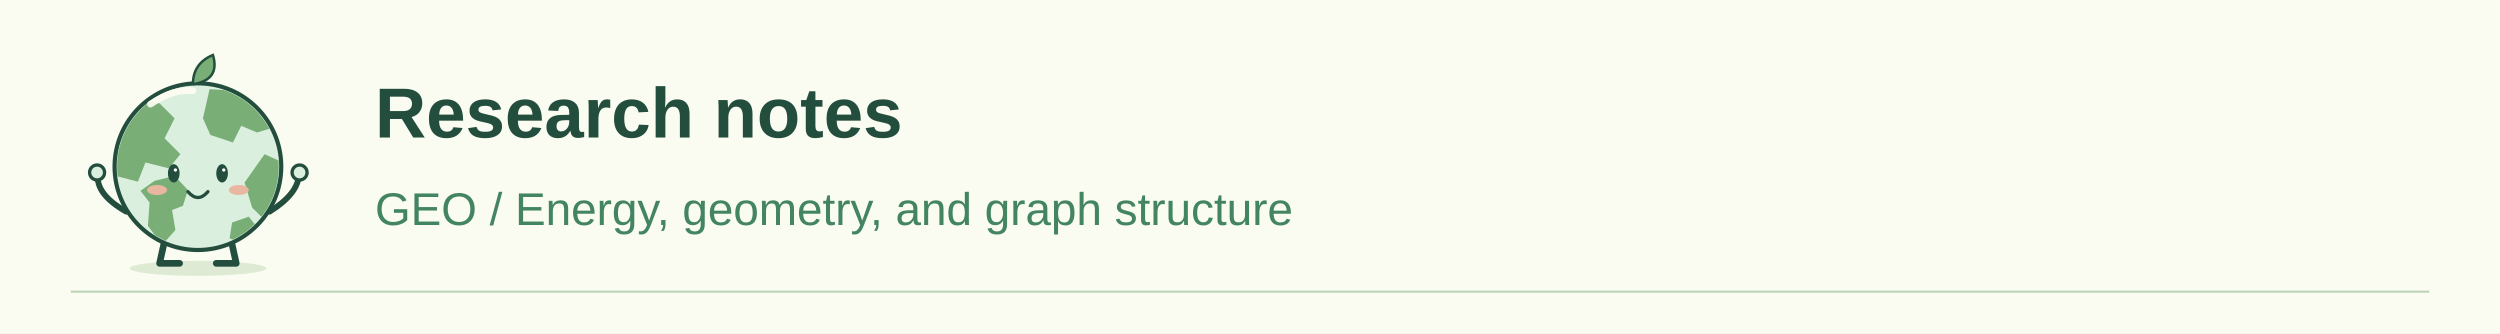
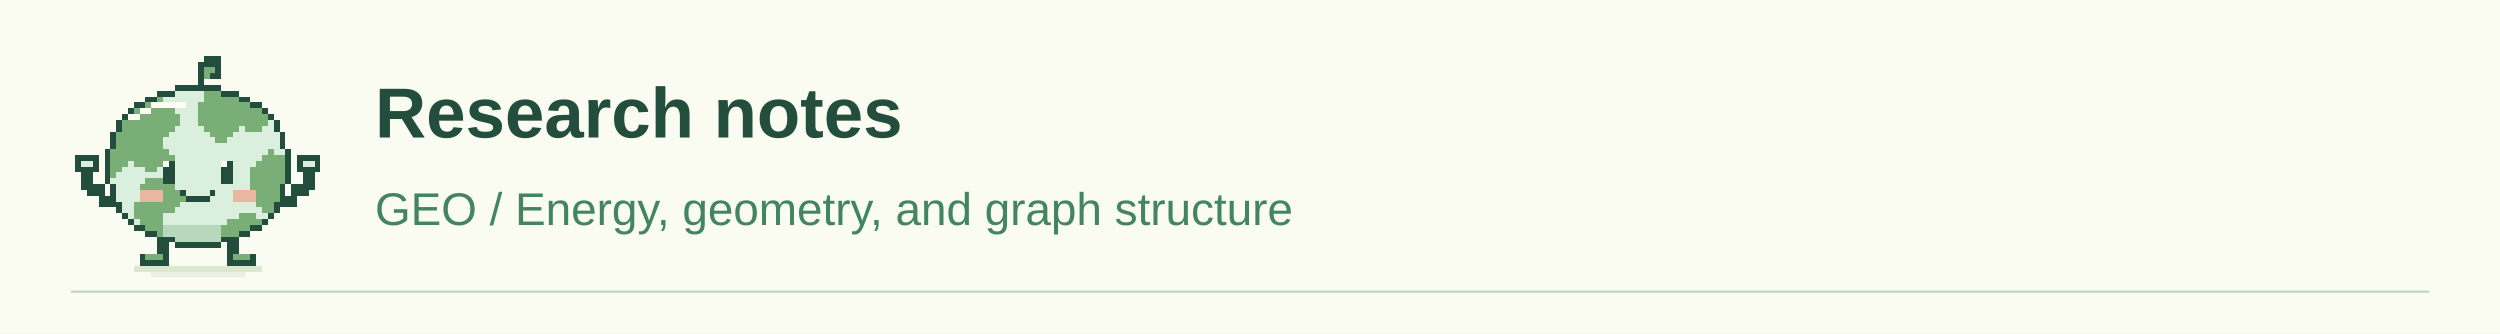
<svg xmlns="http://www.w3.org/2000/svg" width="1200" height="160" viewBox="0 0 1200 160" role="img">
  <rect width="1200" height="160" fill="#FAFCF2" />
  <path d="M34 140H1166" stroke="#BAD4B8" />
-   <g transform="translate(95 80) scale(0.4)">
-     <ellipse cy="122" rx="82" ry="9" fill="#C6DBBB" opacity="0.55" />
-     <path d="M-86 54Q-123 33-120 9M86 54Q121 32 121 9" stroke="#234D3C" stroke-width="7" fill="none" stroke-linecap="round" />
-     <circle cx="-121" cy="7" r="9" fill="#DBEFDF" stroke="#234D3C" stroke-width="4" />
-     <circle cx="122" cy="7" r="9" fill="#DBEFDF" stroke="#234D3C" stroke-width="4" />
-     <path d="M-40 89L-46 116H-22M40 89L46 116H22" stroke="#234D3C" stroke-width="8" fill="none" stroke-linecap="round" stroke-linejoin="round" />
-     <circle r="100" fill="#DBEFDF" stroke="#234D3C" stroke-width="5" />
-     <clipPath id="planet-95-80">
-       <circle r="97" />
-     </clipPath>
-     <g clip-path="url(#planet-95-80)" fill="#79AF76">
-       <path d="M-97-52L-72-79-46-76-28-58-40-34-21-15-35 2-63-5-72 18-99 11Z" />
-       <path d="M-52 17L-28 11-12 28-18 47-31 52-27 76-43 94-60 71-58 43-69 29Z" />
-       <path d="M14-93L49-91 76-74 94-48 71-41 52-49 42-29 15-38 6-58Z" />
-       <path d="M80-15L104-4 105 50 83 67 65 49 56 19Z" />
-       <path d="M41 67L61 60 77 80 62 95 38 86Z" />
+   <g shape-rendering="crispEdges" transform="translate(95 80) scale(0.4)">
+     <g transform="scale(7)">
+       <rect x="-11" y="17" width="22" height="1" fill="#DCE8CE" />
+       <rect x="-8" y="18" width="16" height="1" fill="#E9F0DF" />
+       <rect x="-17" y="5" width="3" height="2" fill="#234D3C" />
+       <rect x="-19" y="3" width="3" height="2" fill="#234D3C" />
+       <rect x="-20" y="0" width="2" height="4" fill="#234D3C" />
+       <rect x="-21" y="-2" width="4" height="3" fill="#234D3C" />
+       <rect x="-20" y="-1" width="2" height="1" fill="#DBEFDF" />
+       <rect x="-7" y="12" width="2" height="4" fill="#234D3C" />
+       <rect x="-10" y="15" width="5" height="2" fill="#234D3C" />
+       <rect x="-9" y="15" width="3" height="1" fill="#79AF76" />
+       <rect x="14" y="5" width="3" height="2" fill="#234D3C" />
+       <rect x="16" y="3" width="3" height="2" fill="#234D3C" />
+       <rect x="18" y="0" width="2" height="4" fill="#234D3C" />
+       <rect x="17" y="-2" width="4" height="3" fill="#234D3C" />
+       <rect x="18" y="-1" width="2" height="1" fill="#DBEFDF" />
+       <rect x="5" y="12" width="2" height="4" fill="#234D3C" />
+       <rect x="5" y="15" width="5" height="2" fill="#234D3C" />
+       <rect x="6" y="15" width="3" height="1" fill="#79AF76" />
+       <rect x="-16" y="-3" width="1" height="1" fill="#234D3C" />
+       <rect x="-16" y="-2" width="1" height="1" fill="#234D3C" />
+       <rect x="-16" y="-1" width="1" height="1" fill="#234D3C" />
+       <rect x="-16" y="0" width="1" height="1" fill="#234D3C" />
+       <rect x="-16" y="1" width="1" height="1" fill="#234D3C" />
+       <rect x="-16" y="2" width="1" height="1" fill="#234D3C" />
+       <rect x="-15" y="-6" width="1" height="1" fill="#234D3C" />
+       <rect x="-15" y="-5" width="1" height="1" fill="#234D3C" />
+       <rect x="-15" y="-4" width="1" height="1" fill="#234D3C" />
+       <rect x="-15" y="-3" width="1" height="1" fill="#79AF76" />
+       <rect x="-15" y="-2" width="1" height="1" fill="#79AF76" />
+       <rect x="-15" y="-1" width="1" height="1" fill="#79AF76" />
+       <rect x="-15" y="0" width="1" height="1" fill="#79AF76" />
+       <rect x="-15" y="1" width="1" height="1" fill="#79AF76" />
+       <rect x="-15" y="2" width="1" height="1" fill="#DBEFDF" />
+       <rect x="-15" y="3" width="1" height="1" fill="#234D3C" />
+       <rect x="-15" y="4" width="1" height="1" fill="#234D3C" />
+       <rect x="-15" y="5" width="1" height="1" fill="#234D3C" />
+       <rect x="-14" y="-8" width="1" height="1" fill="#234D3C" />
+       <rect x="-14" y="-7" width="1" height="1" fill="#234D3C" />
+       <rect x="-14" y="-6" width="1" height="1" fill="#79AF76" />
+       <rect x="-14" y="-5" width="1" height="1" fill="#79AF76" />
+       <rect x="-14" y="-4" width="1" height="1" fill="#79AF76" />
+       <rect x="-14" y="-3" width="1" height="1" fill="#79AF76" />
+       <rect x="-14" y="-2" width="1" height="1" fill="#79AF76" />
+       <rect x="-14" y="-1" width="1" height="1" fill="#79AF76" />
+       <rect x="-14" y="0" width="1" height="1" fill="#79AF76" />
+       <rect x="-14" y="1" width="1" height="1" fill="#DBEFDF" />
+       <rect x="-14" y="2" width="1" height="1" fill="#DBEFDF" />
+       <rect x="-14" y="3" width="1" height="1" fill="#DBEFDF" />
+       <rect x="-14" y="4" width="1" height="1" fill="#DBEFDF" />
+       <rect x="-14" y="5" width="1" height="1" fill="#DBEFDF" />
+       <rect x="-14" y="6" width="1" height="1" fill="#234D3C" />
+       <rect x="-14" y="7" width="1" height="1" fill="#234D3C" />
+       <rect x="-13" y="-9" width="1" height="1" fill="#234D3C" />
+       <rect x="-13" y="-8" width="1" height="1" fill="#79AF76" />
+       <rect x="-13" y="-7" width="1" height="1" fill="#79AF76" />
+       <rect x="-13" y="-6" width="1" height="1" fill="#79AF76" />
+       <rect x="-13" y="-5" width="1" height="1" fill="#79AF76" />
+       <rect x="-13" y="-4" width="1" height="1" fill="#79AF76" />
+       <rect x="-13" y="-3" width="1" height="1" fill="#79AF76" />
+       <rect x="-13" y="-2" width="1" height="1" fill="#79AF76" />
+       <rect x="-13" y="-1" width="1" height="1" fill="#79AF76" />
+       <rect x="-13" y="0" width="1" height="1" fill="#DBEFDF" />
+       <rect x="-13" y="1" width="1" height="1" fill="#DBEFDF" />
+       <rect x="-13" y="2" width="1" height="1" fill="#DBEFDF" />
+       <rect x="-13" y="3" width="1" height="1" fill="#DBEFDF" />
+       <rect x="-13" y="4" width="1" height="1" fill="#DBEFDF" />
+       <rect x="-13" y="5" width="1" height="1" fill="#DBEFDF" />
+       <rect x="-13" y="6" width="1" height="1" fill="#DBEFDF" />
+       <rect x="-13" y="7" width="1" height="1" fill="#DBEFDF" />
+       <rect x="-13" y="8" width="1" height="1" fill="#234D3C" />
+       <rect x="-12" y="-10" width="1" height="1" fill="#234D3C" />
+       <rect x="-12" y="-9" width="1" height="1" fill="#79AF76" />
+       <rect x="-12" y="-8" width="1" height="1" fill="#79AF76" />
+       <rect x="-12" y="-7" width="1" height="1" fill="#79AF76" />
+       <rect x="-12" y="-6" width="1" height="1" fill="#79AF76" />
+       <rect x="-12" y="-5" width="1" height="1" fill="#79AF76" />
+       <rect x="-12" y="-4" width="1" height="1" fill="#79AF76" />
+       <rect x="-12" y="-3" width="1" height="1" fill="#79AF76" />
+       <rect x="-12" y="-2" width="1" height="1" fill="#79AF76" />
+       <rect x="-12" y="-1" width="1" height="1" fill="#DBEFDF" />
+       <rect x="-12" y="0" width="1" height="1" fill="#DBEFDF" />
+       <rect x="-12" y="1" width="1" height="1" fill="#DBEFDF" />
+       <rect x="-12" y="2" width="1" height="1" fill="#DBEFDF" />
+       <rect x="-12" y="3" width="1" height="1" fill="#DBEFDF" />
+       <rect x="-12" y="4" width="1" height="1" fill="#DBEFDF" />
+       <rect x="-12" y="5" width="1" height="1" fill="#DBEFDF" />
+       <rect x="-12" y="6" width="1" height="1" fill="#DBEFDF" />
+       <rect x="-12" y="7" width="1" height="1" fill="#DBEFDF" />
+       <rect x="-12" y="8" width="1" height="1" fill="#DBEFDF" />
+       <rect x="-12" y="9" width="1" height="1" fill="#234D3C" />
+       <rect x="-11" y="-11" width="1" height="1" fill="#234D3C" />
+       <rect x="-11" y="-10" width="1" height="1" fill="#79AF76" />
+       <rect x="-11" y="-9" width="1" height="1" fill="#79AF76" />
+       <rect x="-11" y="-8" width="1" height="1" fill="#79AF76" />
+       <rect x="-11" y="-7" width="1" height="1" fill="#79AF76" />
+       <rect x="-11" y="-6" width="1" height="1" fill="#79AF76" />
+       <rect x="-11" y="-5" width="1" height="1" fill="#79AF76" />
+       <rect x="-11" y="-4" width="1" height="1" fill="#79AF76" />
+       <rect x="-11" y="-3" width="1" height="1" fill="#79AF76" />
+       <rect x="-11" y="-2" width="1" height="1" fill="#79AF76" />
+       <rect x="-11" y="-1" width="1" height="1" fill="#79AF76" />
+       <rect x="-11" y="0" width="1" height="1" fill="#DBEFDF" />
+       <rect x="-11" y="1" width="1" height="1" fill="#DBEFDF" />
+       <rect x="-11" y="2" width="1" height="1" fill="#DBEFDF" />
+       <rect x="-11" y="3" width="1" height="1" fill="#DBEFDF" />
+       <rect x="-11" y="4" width="1" height="1" fill="#DBEFDF" />
+       <rect x="-11" y="5" width="1" height="1" fill="#DBEFDF" />
+       <rect x="-11" y="6" width="1" height="1" fill="#79AF76" />
+       <rect x="-11" y="7" width="1" height="1" fill="#79AF76" />
+       <rect x="-11" y="8" width="1" height="1" fill="#79AF76" />
+       <rect x="-11" y="9" width="1" height="1" fill="#DBEFDF" />
+       <rect x="-11" y="10" width="1" height="1" fill="#234D3C" />
+       <rect x="-10" y="-11" width="1" height="1" fill="#234D3C" />
+       <rect x="-10" y="-10" width="1" height="1" fill="#79AF76" />
+       <rect x="-10" y="-9" width="1" height="1" fill="#79AF76" />
+       <rect x="-10" y="-8" width="1" height="1" fill="#79AF76" />
+       <rect x="-10" y="-7" width="1" height="1" fill="#79AF76" />
+       <rect x="-10" y="-6" width="1" height="1" fill="#79AF76" />
+       <rect x="-10" y="-5" width="1" height="1" fill="#79AF76" />
+       <rect x="-10" y="-4" width="1" height="1" fill="#79AF76" />
+       <rect x="-10" y="-3" width="1" height="1" fill="#79AF76" />
+       <rect x="-10" y="-2" width="1" height="1" fill="#79AF76" />
+       <rect x="-10" y="-1" width="1" height="1" fill="#79AF76" />
+       <rect x="-10" y="0" width="1" height="1" fill="#DBEFDF" />
+       <rect x="-10" y="1" width="1" height="1" fill="#DBEFDF" />
+       <rect x="-10" y="2" width="1" height="1" fill="#DBEFDF" />
+       <rect x="-10" y="3" width="1" height="1" fill="#79AF76" />
+       <rect x="-10" y="4" width="1" height="1" fill="#79AF76" />
+       <rect x="-10" y="5" width="1" height="1" fill="#79AF76" />
+       <rect x="-10" y="6" width="1" height="1" fill="#79AF76" />
+       <rect x="-10" y="7" width="1" height="1" fill="#79AF76" />
+       <rect x="-10" y="8" width="1" height="1" fill="#79AF76" />
+       <rect x="-10" y="9" width="1" height="1" fill="#79AF76" />
+       <rect x="-10" y="10" width="1" height="1" fill="#234D3C" />
+       <rect x="-9" y="-12" width="1" height="1" fill="#234D3C" />
+       <rect x="-9" y="-11" width="1" height="1" fill="#79AF76" />
+       <rect x="-9" y="-10" width="1" height="1" fill="#79AF76" />
+       <rect x="-9" y="-9" width="1" height="1" fill="#79AF76" />
+       <rect x="-9" y="-8" width="1" height="1" fill="#79AF76" />
+       <rect x="-9" y="-7" width="1" height="1" fill="#79AF76" />
+       <rect x="-9" y="-6" width="1" height="1" fill="#79AF76" />
+       <rect x="-9" y="-5" width="1" height="1" fill="#79AF76" />
+       <rect x="-9" y="-4" width="1" height="1" fill="#79AF76" />
+       <rect x="-9" y="-3" width="1" height="1" fill="#79AF76" />
+       <rect x="-9" y="-2" width="1" height="1" fill="#79AF76" />
+       <rect x="-9" y="-1" width="1" height="1" fill="#79AF76" />
+       <rect x="-9" y="0" width="1" height="1" fill="#79AF76" />
+       <rect x="-9" y="1" width="1" height="1" fill="#DBEFDF" />
+       <rect x="-9" y="2" width="1" height="1" fill="#79AF76" />
+       <rect x="-9" y="3" width="1" height="1" fill="#79AF76" />
+       <rect x="-9" y="4" width="1" height="1" fill="#79AF76" />
+       <rect x="-9" y="5" width="1" height="1" fill="#79AF76" />
+       <rect x="-9" y="6" width="1" height="1" fill="#79AF76" />
+       <rect x="-9" y="7" width="1" height="1" fill="#79AF76" />
+       <rect x="-9" y="8" width="1" height="1" fill="#79AF76" />
+       <rect x="-9" y="9" width="1" height="1" fill="#79AF76" />
+       <rect x="-9" y="10" width="1" height="1" fill="#79AF76" />
+       <rect x="-9" y="11" width="1" height="1" fill="#234D3C" />
+       <rect x="-8" y="-12" width="1" height="1" fill="#234D3C" />
+       <rect x="-8" y="-11" width="1" height="1" fill="#79AF76" />
+       <rect x="-8" y="-10" width="1" height="1" fill="#79AF76" />
+       <rect x="-8" y="-9" width="1" height="1" fill="#79AF76" />
+       <rect x="-8" y="-8" width="1" height="1" fill="#79AF76" />
+       <rect x="-8" y="-7" width="1" height="1" fill="#79AF76" />
+       <rect x="-8" y="-6" width="1" height="1" fill="#79AF76" />
+       <rect x="-8" y="-5" width="1" height="1" fill="#79AF76" />
+       <rect x="-8" y="-4" width="1" height="1" fill="#79AF76" />
+       <rect x="-8" y="-3" width="1" height="1" fill="#79AF76" />
+       <rect x="-8" y="-2" width="1" height="1" fill="#79AF76" />
+       <rect x="-8" y="-1" width="1" height="1" fill="#79AF76" />
+       <rect x="-8" y="0" width="1" height="1" fill="#79AF76" />
+       <rect x="-8" y="1" width="1" height="1" fill="#DBEFDF" />
+       <rect x="-8" y="2" width="1" height="1" fill="#79AF76" />
+       <rect x="-8" y="3" width="1" height="1" fill="#79AF76" />
+       <rect x="-8" y="4" width="1" height="1" fill="#79AF76" />
+       <rect x="-8" y="5" width="1" height="1" fill="#79AF76" />
+       <rect x="-8" y="6" width="1" height="1" fill="#79AF76" />
+       <rect x="-8" y="7" width="1" height="1" fill="#79AF76" />
+       <rect x="-8" y="8" width="1" height="1" fill="#79AF76" />
+       <rect x="-8" y="9" width="1" height="1" fill="#79AF76" />
+       <rect x="-8" y="10" width="1" height="1" fill="#79AF76" />
+       <rect x="-8" y="11" width="1" height="1" fill="#234D3C" />
+       <rect x="-7" y="-13" width="1" height="1" fill="#234D3C" />
+       <rect x="-7" y="-12" width="1" height="1" fill="#79AF76" />
+       <rect x="-7" y="-11" width="1" height="1" fill="#79AF76" />
+       <rect x="-7" y="-10" width="1" height="1" fill="#79AF76" />
+       <rect x="-7" y="-9" width="1" height="1" fill="#79AF76" />
+       <rect x="-7" y="-8" width="1" height="1" fill="#79AF76" />
+       <rect x="-7" y="-7" width="1" height="1" fill="#79AF76" />
+       <rect x="-7" y="-6" width="1" height="1" fill="#79AF76" />
+       <rect x="-7" y="-5" width="1" height="1" fill="#79AF76" />
+       <rect x="-7" y="-4" width="1" height="1" fill="#79AF76" />
+       <rect x="-7" y="-3" width="1" height="1" fill="#79AF76" />
+       <rect x="-7" y="-2" width="1" height="1" fill="#79AF76" />
+       <rect x="-7" y="-1" width="1" height="1" fill="#79AF76" />
+       <rect x="-7" y="0" width="1" height="1" fill="#DBEFDF" />
+       <rect x="-7" y="1" width="1" height="1" fill="#DBEFDF" />
+       <rect x="-7" y="2" width="1" height="1" fill="#79AF76" />
+       <rect x="-7" y="3" width="1" height="1" fill="#79AF76" />
+       <rect x="-7" y="4" width="1" height="1" fill="#79AF76" />
+       <rect x="-7" y="5" width="1" height="1" fill="#79AF76" />
+       <rect x="-7" y="6" width="1" height="1" fill="#79AF76" />
+       <rect x="-7" y="7" width="1" height="1" fill="#79AF76" />
+       <rect x="-7" y="8" width="1" height="1" fill="#79AF76" />
+       <rect x="-7" y="9" width="1" height="1" fill="#79AF76" />
+       <rect x="-7" y="10" width="1" height="1" fill="#79AF76" />
+       <rect x="-7" y="11" width="1" height="1" fill="#79AF76" />
+       <rect x="-7" y="12" width="1" height="1" fill="#234D3C" />
+       <rect x="-6" y="-13" width="1" height="1" fill="#234D3C" />
+       <rect x="-6" y="-12" width="1" height="1" fill="#DBEFDF" />
+       <rect x="-6" y="-11" width="1" height="1" fill="#79AF76" />
+       <rect x="-6" y="-10" width="1" height="1" fill="#79AF76" />
+       <rect x="-6" y="-9" width="1" height="1" fill="#79AF76" />
+       <rect x="-6" y="-8" width="1" height="1" fill="#79AF76" />
+       <rect x="-6" y="-7" width="1" height="1" fill="#79AF76" />
+       <rect x="-6" y="-6" width="1" height="1" fill="#79AF76" />
+       <rect x="-6" y="-5" width="1" height="1" fill="#DBEFDF" />
+       <rect x="-6" y="-4" width="1" height="1" fill="#DBEFDF" />
+       <rect x="-6" y="-3" width="1" height="1" fill="#79AF76" />
+       <rect x="-6" y="-2" width="1" height="1" fill="#79AF76" />
+       <rect x="-6" y="-1" width="1" height="1" fill="#79AF76" />
+       <rect x="-6" y="0" width="1" height="1" fill="#DBEFDF" />
+       <rect x="-6" y="1" width="1" height="1" fill="#DBEFDF" />
+       <rect x="-6" y="2" width="1" height="1" fill="#79AF76" />
+       <rect x="-6" y="3" width="1" height="1" fill="#79AF76" />
+       <rect x="-6" y="4" width="1" height="1" fill="#79AF76" />
+       <rect x="-6" y="5" width="1" height="1" fill="#79AF76" />
+       <rect x="-6" y="6" width="1" height="1" fill="#79AF76" />
+       <rect x="-6" y="7" width="1" height="1" fill="#79AF76" />
+       <rect x="-6" y="8" width="1" height="1" fill="#DBEFDF" />
+       <rect x="-6" y="9" width="1" height="1" fill="#DBEFDF" />
+       <rect x="-6" y="10" width="1" height="1" fill="#B8D8BE" />
+       <rect x="-6" y="11" width="1" height="1" fill="#B8D8BE" />
+       <rect x="-6" y="12" width="1" height="1" fill="#234D3C" />
+       <rect x="-5" y="-13" width="1" height="1" fill="#234D3C" />
+       <rect x="-5" y="-12" width="1" height="1" fill="#DBEFDF" />
+       <rect x="-5" y="-11" width="1" height="1" fill="#DBEFDF" />
+       <rect x="-5" y="-10" width="1" height="1" fill="#79AF76" />
+       <rect x="-5" y="-9" width="1" height="1" fill="#79AF76" />
+       <rect x="-5" y="-8" width="1" height="1" fill="#79AF76" />
+       <rect x="-5" y="-7" width="1" height="1" fill="#79AF76" />
+       <rect x="-5" y="-6" width="1" height="1" fill="#DBEFDF" />
+       <rect x="-5" y="-5" width="1" height="1" fill="#DBEFDF" />
+       <rect x="-5" y="-4" width="1" height="1" fill="#DBEFDF" />
+       <rect x="-5" y="-3" width="1" height="1" fill="#DBEFDF" />
+       <rect x="-5" y="-2" width="1" height="1" fill="#79AF76" />
+       <rect x="-5" y="-1" width="1" height="1" fill="#DBEFDF" />
+       <rect x="-5" y="0" width="1" height="1" fill="#DBEFDF" />
+       <rect x="-5" y="1" width="1" height="1" fill="#DBEFDF" />
+       <rect x="-5" y="2" width="1" height="1" fill="#DBEFDF" />
+       <rect x="-5" y="3" width="1" height="1" fill="#79AF76" />
+       <rect x="-5" y="4" width="1" height="1" fill="#79AF76" />
+       <rect x="-5" y="5" width="1" height="1" fill="#79AF76" />
+       <rect x="-5" y="6" width="1" height="1" fill="#79AF76" />
+       <rect x="-5" y="7" width="1" height="1" fill="#79AF76" />
+       <rect x="-5" y="8" width="1" height="1" fill="#DBEFDF" />
+       <rect x="-5" y="9" width="1" height="1" fill="#DBEFDF" />
+       <rect x="-5" y="10" width="1" height="1" fill="#B8D8BE" />
+       <rect x="-5" y="11" width="1" height="1" fill="#B8D8BE" />
+       <rect x="-5" y="12" width="1" height="1" fill="#234D3C" />
+       <rect x="-4" y="-14" width="1" height="1" fill="#234D3C" />
+       <rect x="-4" y="-13" width="1" height="1" fill="#DBEFDF" />
+       <rect x="-4" y="-12" width="1" height="1" fill="#DBEFDF" />
+       <rect x="-4" y="-11" width="1" height="1" fill="#DBEFDF" />
+       <rect x="-4" y="-10" width="1" height="1" fill="#DBEFDF" />
+       <rect x="-4" y="-9" width="1" height="1" fill="#79AF76" />
+       <rect x="-4" y="-8" width="1" height="1" fill="#79AF76" />
+       <rect x="-4" y="-7" width="1" height="1" fill="#DBEFDF" />
+       <rect x="-4" y="-6" width="1" height="1" fill="#DBEFDF" />
+       <rect x="-4" y="-5" width="1" height="1" fill="#DBEFDF" />
+       <rect x="-4" y="-4" width="1" height="1" fill="#DBEFDF" />
+       <rect x="-4" y="-3" width="1" height="1" fill="#DBEFDF" />
+       <rect x="-4" y="-2" width="1" height="1" fill="#DBEFDF" />
+       <rect x="-4" y="-1" width="1" height="1" fill="#DBEFDF" />
+       <rect x="-4" y="0" width="1" height="1" fill="#DBEFDF" />
+       <rect x="-4" y="1" width="1" height="1" fill="#DBEFDF" />
+       <rect x="-4" y="2" width="1" height="1" fill="#DBEFDF" />
+       <rect x="-4" y="3" width="1" height="1" fill="#DBEFDF" />
+       <rect x="-4" y="4" width="1" height="1" fill="#79AF76" />
+       <rect x="-4" y="5" width="1" height="1" fill="#79AF76" />
+       <rect x="-4" y="6" width="1" height="1" fill="#79AF76" />
+       <rect x="-4" y="7" width="1" height="1" fill="#DBEFDF" />
+       <rect x="-4" y="8" width="1" height="1" fill="#DBEFDF" />
+       <rect x="-4" y="9" width="1" height="1" fill="#DBEFDF" />
+       <rect x="-4" y="10" width="1" height="1" fill="#B8D8BE" />
+       <rect x="-4" y="11" width="1" height="1" fill="#B8D8BE" />
+       <rect x="-4" y="12" width="1" height="1" fill="#B8D8BE" />
+       <rect x="-4" y="13" width="1" height="1" fill="#234D3C" />
+       <rect x="-3" y="-14" width="1" height="1" fill="#234D3C" />
+       <rect x="-3" y="-13" width="1" height="1" fill="#DBEFDF" />
+       <rect x="-3" y="-12" width="1" height="1" fill="#DBEFDF" />
+       <rect x="-3" y="-11" width="1" height="1" fill="#DBEFDF" />
+       <rect x="-3" y="-10" width="1" height="1" fill="#DBEFDF" />
+       <rect x="-3" y="-9" width="1" height="1" fill="#DBEFDF" />
+       <rect x="-3" y="-8" width="1" height="1" fill="#DBEFDF" />
+       <rect x="-3" y="-7" width="1" height="1" fill="#DBEFDF" />
+       <rect x="-3" y="-6" width="1" height="1" fill="#DBEFDF" />
+       <rect x="-3" y="-5" width="1" height="1" fill="#DBEFDF" />
+       <rect x="-3" y="-4" width="1" height="1" fill="#DBEFDF" />
+       <rect x="-3" y="-3" width="1" height="1" fill="#DBEFDF" />
+       <rect x="-3" y="-2" width="1" height="1" fill="#DBEFDF" />
+       <rect x="-3" y="-1" width="1" height="1" fill="#DBEFDF" />
+       <rect x="-3" y="0" width="1" height="1" fill="#DBEFDF" />
+       <rect x="-3" y="1" width="1" height="1" fill="#DBEFDF" />
+       <rect x="-3" y="2" width="1" height="1" fill="#DBEFDF" />
+       <rect x="-3" y="3" width="1" height="1" fill="#DBEFDF" />
+       <rect x="-3" y="4" width="1" height="1" fill="#DBEFDF" />
+       <rect x="-3" y="5" width="1" height="1" fill="#79AF76" />
+       <rect x="-3" y="6" width="1" height="1" fill="#DBEFDF" />
+       <rect x="-3" y="7" width="1" height="1" fill="#DBEFDF" />
+       <rect x="-3" y="8" width="1" height="1" fill="#DBEFDF" />
+       <rect x="-3" y="9" width="1" height="1" fill="#DBEFDF" />
+       <rect x="-3" y="10" width="1" height="1" fill="#B8D8BE" />
+       <rect x="-3" y="11" width="1" height="1" fill="#B8D8BE" />
+       <rect x="-3" y="12" width="1" height="1" fill="#B8D8BE" />
+       <rect x="-3" y="13" width="1" height="1" fill="#234D3C" />
+       <rect x="-2" y="-14" width="1" height="1" fill="#234D3C" />
+       <rect x="-2" y="-13" width="1" height="1" fill="#DBEFDF" />
+       <rect x="-2" y="-12" width="1" height="1" fill="#DBEFDF" />
+       <rect x="-2" y="-11" width="1" height="1" fill="#DBEFDF" />
+       <rect x="-2" y="-10" width="1" height="1" fill="#DBEFDF" />
+       <rect x="-2" y="-9" width="1" height="1" fill="#DBEFDF" />
+       <rect x="-2" y="-8" width="1" height="1" fill="#DBEFDF" />
+       <rect x="-2" y="-7" width="1" height="1" fill="#DBEFDF" />
+       <rect x="-2" y="-6" width="1" height="1" fill="#DBEFDF" />
+       <rect x="-2" y="-5" width="1" height="1" fill="#DBEFDF" />
+       <rect x="-2" y="-4" width="1" height="1" fill="#DBEFDF" />
+       <rect x="-2" y="-3" width="1" height="1" fill="#DBEFDF" />
+       <rect x="-2" y="-2" width="1" height="1" fill="#DBEFDF" />
+       <rect x="-2" y="-1" width="1" height="1" fill="#DBEFDF" />
+       <rect x="-2" y="0" width="1" height="1" fill="#DBEFDF" />
+       <rect x="-2" y="1" width="1" height="1" fill="#DBEFDF" />
+       <rect x="-2" y="2" width="1" height="1" fill="#DBEFDF" />
+       <rect x="-2" y="3" width="1" height="1" fill="#DBEFDF" />
+       <rect x="-2" y="4" width="1" height="1" fill="#DBEFDF" />
+       <rect x="-2" y="5" width="1" height="1" fill="#DBEFDF" />
+       <rect x="-2" y="6" width="1" height="1" fill="#DBEFDF" />
+       <rect x="-2" y="7" width="1" height="1" fill="#DBEFDF" />
+       <rect x="-2" y="8" width="1" height="1" fill="#DBEFDF" />
+       <rect x="-2" y="9" width="1" height="1" fill="#DBEFDF" />
+       <rect x="-2" y="10" width="1" height="1" fill="#B8D8BE" />
+       <rect x="-2" y="11" width="1" height="1" fill="#B8D8BE" />
+       <rect x="-2" y="12" width="1" height="1" fill="#B8D8BE" />
+       <rect x="-2" y="13" width="1" height="1" fill="#234D3C" />
+       <rect x="-1" y="-14" width="1" height="1" fill="#234D3C" />
+       <rect x="-1" y="-13" width="1" height="1" fill="#DBEFDF" />
+       <rect x="-1" y="-12" width="1" height="1" fill="#DBEFDF" />
+       <rect x="-1" y="-11" width="1" height="1" fill="#DBEFDF" />
+       <rect x="-1" y="-10" width="1" height="1" fill="#DBEFDF" />
+       <rect x="-1" y="-9" width="1" height="1" fill="#DBEFDF" />
+       <rect x="-1" y="-8" width="1" height="1" fill="#DBEFDF" />
+       <rect x="-1" y="-7" width="1" height="1" fill="#DBEFDF" />
+       <rect x="-1" y="-6" width="1" height="1" fill="#DBEFDF" />
+       <rect x="-1" y="-5" width="1" height="1" fill="#DBEFDF" />
+       <rect x="-1" y="-4" width="1" height="1" fill="#DBEFDF" />
+       <rect x="-1" y="-3" width="1" height="1" fill="#DBEFDF" />
+       <rect x="-1" y="-2" width="1" height="1" fill="#DBEFDF" />
+       <rect x="-1" y="-1" width="1" height="1" fill="#DBEFDF" />
+       <rect x="-1" y="0" width="1" height="1" fill="#DBEFDF" />
+       <rect x="-1" y="1" width="1" height="1" fill="#DBEFDF" />
+       <rect x="-1" y="2" width="1" height="1" fill="#DBEFDF" />
+       <rect x="-1" y="3" width="1" height="1" fill="#DBEFDF" />
+       <rect x="-1" y="4" width="1" height="1" fill="#DBEFDF" />
+       <rect x="-1" y="5" width="1" height="1" fill="#DBEFDF" />
+       <rect x="-1" y="6" width="1" height="1" fill="#DBEFDF" />
+       <rect x="-1" y="7" width="1" height="1" fill="#DBEFDF" />
+       <rect x="-1" y="8" width="1" height="1" fill="#DBEFDF" />
+       <rect x="-1" y="9" width="1" height="1" fill="#DBEFDF" />
+       <rect x="-1" y="10" width="1" height="1" fill="#B8D8BE" />
+       <rect x="-1" y="11" width="1" height="1" fill="#B8D8BE" />
+       <rect x="-1" y="12" width="1" height="1" fill="#B8D8BE" />
+       <rect x="-1" y="13" width="1" height="1" fill="#234D3C" />
+       <rect x="0" y="-14" width="1" height="1" fill="#234D3C" />
+       <rect x="0" y="-13" width="1" height="1" fill="#DBEFDF" />
+       <rect x="0" y="-12" width="1" height="1" fill="#DBEFDF" />
+       <rect x="0" y="-11" width="1" height="1" fill="#79AF76" />
+       <rect x="0" y="-10" width="1" height="1" fill="#79AF76" />
+       <rect x="0" y="-9" width="1" height="1" fill="#79AF76" />
+       <rect x="0" y="-8" width="1" height="1" fill="#79AF76" />
+       <rect x="0" y="-7" width="1" height="1" fill="#DBEFDF" />
+       <rect x="0" y="-6" width="1" height="1" fill="#DBEFDF" />
+       <rect x="0" y="-5" width="1" height="1" fill="#DBEFDF" />
+       <rect x="0" y="-4" width="1" height="1" fill="#DBEFDF" />
+       <rect x="0" y="-3" width="1" height="1" fill="#DBEFDF" />
+       <rect x="0" y="-2" width="1" height="1" fill="#DBEFDF" />
+       <rect x="0" y="-1" width="1" height="1" fill="#DBEFDF" />
+       <rect x="0" y="0" width="1" height="1" fill="#DBEFDF" />
+       <rect x="0" y="1" width="1" height="1" fill="#DBEFDF" />
+       <rect x="0" y="2" width="1" height="1" fill="#DBEFDF" />
+       <rect x="0" y="3" width="1" height="1" fill="#DBEFDF" />
+       <rect x="0" y="4" width="1" height="1" fill="#DBEFDF" />
+       <rect x="0" y="5" width="1" height="1" fill="#DBEFDF" />
+       <rect x="0" y="6" width="1" height="1" fill="#DBEFDF" />
+       <rect x="0" y="7" width="1" height="1" fill="#DBEFDF" />
+       <rect x="0" y="8" width="1" height="1" fill="#DBEFDF" />
+       <rect x="0" y="9" width="1" height="1" fill="#DBEFDF" />
+       <rect x="0" y="10" width="1" height="1" fill="#B8D8BE" />
+       <rect x="0" y="11" width="1" height="1" fill="#B8D8BE" />
+       <rect x="0" y="12" width="1" height="1" fill="#B8D8BE" />
+       <rect x="0" y="13" width="1" height="1" fill="#234D3C" />
+       <rect x="1" y="-14" width="1" height="1" fill="#234D3C" />
+       <rect x="1" y="-13" width="1" height="1" fill="#79AF76" />
+       <rect x="1" y="-12" width="1" height="1" fill="#79AF76" />
+       <rect x="1" y="-11" width="1" height="1" fill="#79AF76" />
+       <rect x="1" y="-10" width="1" height="1" fill="#79AF76" />
+       <rect x="1" y="-9" width="1" height="1" fill="#79AF76" />
+       <rect x="1" y="-8" width="1" height="1" fill="#79AF76" />
+       <rect x="1" y="-7" width="1" height="1" fill="#79AF76" />
+       <rect x="1" y="-6" width="1" height="1" fill="#DBEFDF" />
+       <rect x="1" y="-5" width="1" height="1" fill="#DBEFDF" />
+       <rect x="1" y="-4" width="1" height="1" fill="#DBEFDF" />
+       <rect x="1" y="-3" width="1" height="1" fill="#DBEFDF" />
+       <rect x="1" y="-2" width="1" height="1" fill="#DBEFDF" />
+       <rect x="1" y="-1" width="1" height="1" fill="#DBEFDF" />
+       <rect x="1" y="0" width="1" height="1" fill="#DBEFDF" />
+       <rect x="1" y="1" width="1" height="1" fill="#DBEFDF" />
+       <rect x="1" y="2" width="1" height="1" fill="#DBEFDF" />
+       <rect x="1" y="3" width="1" height="1" fill="#DBEFDF" />
+       <rect x="1" y="4" width="1" height="1" fill="#DBEFDF" />
+       <rect x="1" y="5" width="1" height="1" fill="#DBEFDF" />
+       <rect x="1" y="6" width="1" height="1" fill="#DBEFDF" />
+       <rect x="1" y="7" width="1" height="1" fill="#DBEFDF" />
+       <rect x="1" y="8" width="1" height="1" fill="#DBEFDF" />
+       <rect x="1" y="9" width="1" height="1" fill="#DBEFDF" />
+       <rect x="1" y="10" width="1" height="1" fill="#B8D8BE" />
+       <rect x="1" y="11" width="1" height="1" fill="#B8D8BE" />
+       <rect x="1" y="12" width="1" height="1" fill="#B8D8BE" />
+       <rect x="1" y="13" width="1" height="1" fill="#234D3C" />
+       <rect x="2" y="-14" width="1" height="1" fill="#234D3C" />
+       <rect x="2" y="-13" width="1" height="1" fill="#79AF76" />
+       <rect x="2" y="-12" width="1" height="1" fill="#79AF76" />
+       <rect x="2" y="-11" width="1" height="1" fill="#79AF76" />
+       <rect x="2" y="-10" width="1" height="1" fill="#79AF76" />
+       <rect x="2" y="-9" width="1" height="1" fill="#79AF76" />
+       <rect x="2" y="-8" width="1" height="1" fill="#79AF76" />
+       <rect x="2" y="-7" width="1" height="1" fill="#79AF76" />
+       <rect x="2" y="-6" width="1" height="1" fill="#79AF76" />
+       <rect x="2" y="-5" width="1" height="1" fill="#DBEFDF" />
+       <rect x="2" y="-4" width="1" height="1" fill="#DBEFDF" />
+       <rect x="2" y="-3" width="1" height="1" fill="#DBEFDF" />
+       <rect x="2" y="-2" width="1" height="1" fill="#DBEFDF" />
+       <rect x="2" y="-1" width="1" height="1" fill="#DBEFDF" />
+       <rect x="2" y="0" width="1" height="1" fill="#DBEFDF" />
+       <rect x="2" y="1" width="1" height="1" fill="#DBEFDF" />
+       <rect x="2" y="2" width="1" height="1" fill="#DBEFDF" />
+       <rect x="2" y="3" width="1" height="1" fill="#DBEFDF" />
+       <rect x="2" y="4" width="1" height="1" fill="#DBEFDF" />
+       <rect x="2" y="5" width="1" height="1" fill="#DBEFDF" />
+       <rect x="2" y="6" width="1" height="1" fill="#DBEFDF" />
+       <rect x="2" y="7" width="1" height="1" fill="#DBEFDF" />
+       <rect x="2" y="8" width="1" height="1" fill="#DBEFDF" />
+       <rect x="2" y="9" width="1" height="1" fill="#DBEFDF" />
+       <rect x="2" y="10" width="1" height="1" fill="#B8D8BE" />
+       <rect x="2" y="11" width="1" height="1" fill="#B8D8BE" />
+       <rect x="2" y="12" width="1" height="1" fill="#B8D8BE" />
+       <rect x="2" y="13" width="1" height="1" fill="#234D3C" />
+       <rect x="3" y="-14" width="1" height="1" fill="#234D3C" />
+       <rect x="3" y="-13" width="1" height="1" fill="#79AF76" />
+       <rect x="3" y="-12" width="1" height="1" fill="#79AF76" />
+       <rect x="3" y="-11" width="1" height="1" fill="#79AF76" />
+       <rect x="3" y="-10" width="1" height="1" fill="#79AF76" />
+       <rect x="3" y="-9" width="1" height="1" fill="#79AF76" />
+       <rect x="3" y="-8" width="1" height="1" fill="#79AF76" />
+       <rect x="3" y="-7" width="1" height="1" fill="#79AF76" />
+       <rect x="3" y="-6" width="1" height="1" fill="#79AF76" />
+       <rect x="3" y="-5" width="1" height="1" fill="#79AF76" />
+       <rect x="3" y="-4" width="1" height="1" fill="#DBEFDF" />
+       <rect x="3" y="-3" width="1" height="1" fill="#DBEFDF" />
+       <rect x="3" y="-2" width="1" height="1" fill="#DBEFDF" />
+       <rect x="3" y="-1" width="1" height="1" fill="#DBEFDF" />
+       <rect x="3" y="0" width="1" height="1" fill="#DBEFDF" />
+       <rect x="3" y="1" width="1" height="1" fill="#DBEFDF" />
+       <rect x="3" y="2" width="1" height="1" fill="#DBEFDF" />
+       <rect x="3" y="3" width="1" height="1" fill="#DBEFDF" />
+       <rect x="3" y="4" width="1" height="1" fill="#DBEFDF" />
+       <rect x="3" y="5" width="1" height="1" fill="#DBEFDF" />
+       <rect x="3" y="6" width="1" height="1" fill="#DBEFDF" />
+       <rect x="3" y="7" width="1" height="1" fill="#DBEFDF" />
+       <rect x="3" y="8" width="1" height="1" fill="#DBEFDF" />
+       <rect x="3" y="9" width="1" height="1" fill="#DBEFDF" />
+       <rect x="3" y="10" width="1" height="1" fill="#B8D8BE" />
+       <rect x="3" y="11" width="1" height="1" fill="#B8D8BE" />
+       <rect x="3" y="12" width="1" height="1" fill="#B8D8BE" />
+       <rect x="3" y="13" width="1" height="1" fill="#234D3C" />
+       <rect x="4" y="-13" width="1" height="1" fill="#234D3C" />
+       <rect x="4" y="-12" width="1" height="1" fill="#79AF76" />
+       <rect x="4" y="-11" width="1" height="1" fill="#79AF76" />
+       <rect x="4" y="-10" width="1" height="1" fill="#79AF76" />
+       <rect x="4" y="-9" width="1" height="1" fill="#79AF76" />
+       <rect x="4" y="-8" width="1" height="1" fill="#79AF76" />
+       <rect x="4" y="-7" width="1" height="1" fill="#79AF76" />
+       <rect x="4" y="-6" width="1" height="1" fill="#79AF76" />
+       <rect x="4" y="-5" width="1" height="1" fill="#79AF76" />
+       <rect x="4" y="-4" width="1" height="1" fill="#DBEFDF" />
+       <rect x="4" y="-3" width="1" height="1" fill="#DBEFDF" />
+       <rect x="4" y="-2" width="1" height="1" fill="#DBEFDF" />
+       <rect x="4" y="-1" width="1" height="1" fill="#DBEFDF" />
+       <rect x="4" y="0" width="1" height="1" fill="#DBEFDF" />
+       <rect x="4" y="1" width="1" height="1" fill="#DBEFDF" />
+       <rect x="4" y="2" width="1" height="1" fill="#DBEFDF" />
+       <rect x="4" y="3" width="1" height="1" fill="#DBEFDF" />
+       <rect x="4" y="4" width="1" height="1" fill="#DBEFDF" />
+       <rect x="4" y="5" width="1" height="1" fill="#DBEFDF" />
+       <rect x="4" y="6" width="1" height="1" fill="#DBEFDF" />
+       <rect x="4" y="7" width="1" height="1" fill="#DBEFDF" />
+       <rect x="4" y="8" width="1" height="1" fill="#DBEFDF" />
+       <rect x="4" y="9" width="1" height="1" fill="#DBEFDF" />
+       <rect x="4" y="10" width="1" height="1" fill="#79AF76" />
+       <rect x="4" y="11" width="1" height="1" fill="#79AF76" />
+       <rect x="4" y="12" width="1" height="1" fill="#234D3C" />
+       <rect x="5" y="-13" width="1" height="1" fill="#234D3C" />
+       <rect x="5" y="-12" width="1" height="1" fill="#79AF76" />
+       <rect x="5" y="-11" width="1" height="1" fill="#79AF76" />
+       <rect x="5" y="-10" width="1" height="1" fill="#79AF76" />
+       <rect x="5" y="-9" width="1" height="1" fill="#79AF76" />
+       <rect x="5" y="-8" width="1" height="1" fill="#79AF76" />
+       <rect x="5" y="-7" width="1" height="1" fill="#79AF76" />
+       <rect x="5" y="-6" width="1" height="1" fill="#79AF76" />
+       <rect x="5" y="-5" width="1" height="1" fill="#DBEFDF" />
+       <rect x="5" y="-4" width="1" height="1" fill="#DBEFDF" />
+       <rect x="5" y="-3" width="1" height="1" fill="#DBEFDF" />
+       <rect x="5" y="-2" width="1" height="1" fill="#DBEFDF" />
+       <rect x="5" y="-1" width="1" height="1" fill="#DBEFDF" />
+       <rect x="5" y="0" width="1" height="1" fill="#DBEFDF" />
+       <rect x="5" y="1" width="1" height="1" fill="#DBEFDF" />
+       <rect x="5" y="2" width="1" height="1" fill="#DBEFDF" />
+       <rect x="5" y="3" width="1" height="1" fill="#DBEFDF" />
+       <rect x="5" y="4" width="1" height="1" fill="#DBEFDF" />
+       <rect x="5" y="5" width="1" height="1" fill="#DBEFDF" />
+       <rect x="5" y="6" width="1" height="1" fill="#DBEFDF" />
+       <rect x="5" y="7" width="1" height="1" fill="#DBEFDF" />
+       <rect x="5" y="8" width="1" height="1" fill="#DBEFDF" />
+       <rect x="5" y="9" width="1" height="1" fill="#79AF76" />
+       <rect x="5" y="10" width="1" height="1" fill="#79AF76" />
+       <rect x="5" y="11" width="1" height="1" fill="#79AF76" />
+       <rect x="5" y="12" width="1" height="1" fill="#234D3C" />
+       <rect x="6" y="-13" width="1" height="1" fill="#234D3C" />
+       <rect x="6" y="-12" width="1" height="1" fill="#79AF76" />
+       <rect x="6" y="-11" width="1" height="1" fill="#79AF76" />
+       <rect x="6" y="-10" width="1" height="1" fill="#79AF76" />
+       <rect x="6" y="-9" width="1" height="1" fill="#79AF76" />
+       <rect x="6" y="-8" width="1" height="1" fill="#79AF76" />
+       <rect x="6" y="-7" width="1" height="1" fill="#79AF76" />
+       <rect x="6" y="-6" width="1" height="1" fill="#DBEFDF" />
+       <rect x="6" y="-5" width="1" height="1" fill="#DBEFDF" />
+       <rect x="6" y="-4" width="1" height="1" fill="#DBEFDF" />
+       <rect x="6" y="-3" width="1" height="1" fill="#DBEFDF" />
+       <rect x="6" y="-2" width="1" height="1" fill="#DBEFDF" />
+       <rect x="6" y="-1" width="1" height="1" fill="#DBEFDF" />
+       <rect x="6" y="0" width="1" height="1" fill="#DBEFDF" />
+       <rect x="6" y="1" width="1" height="1" fill="#DBEFDF" />
+       <rect x="6" y="2" width="1" height="1" fill="#DBEFDF" />
+       <rect x="6" y="3" width="1" height="1" fill="#DBEFDF" />
+       <rect x="6" y="4" width="1" height="1" fill="#DBEFDF" />
+       <rect x="6" y="5" width="1" height="1" fill="#DBEFDF" />
+       <rect x="6" y="6" width="1" height="1" fill="#DBEFDF" />
+       <rect x="6" y="7" width="1" height="1" fill="#DBEFDF" />
+       <rect x="6" y="8" width="1" height="1" fill="#DBEFDF" />
+       <rect x="6" y="9" width="1" height="1" fill="#79AF76" />
+       <rect x="6" y="10" width="1" height="1" fill="#79AF76" />
+       <rect x="6" y="11" width="1" height="1" fill="#79AF76" />
+       <rect x="6" y="12" width="1" height="1" fill="#234D3C" />
+       <rect x="7" y="-12" width="1" height="1" fill="#234D3C" />
+       <rect x="7" y="-11" width="1" height="1" fill="#79AF76" />
+       <rect x="7" y="-10" width="1" height="1" fill="#79AF76" />
+       <rect x="7" y="-9" width="1" height="1" fill="#79AF76" />
+       <rect x="7" y="-8" width="1" height="1" fill="#79AF76" />
+       <rect x="7" y="-7" width="1" height="1" fill="#DBEFDF" />
+       <rect x="7" y="-6" width="1" height="1" fill="#DBEFDF" />
+       <rect x="7" y="-5" width="1" height="1" fill="#DBEFDF" />
+       <rect x="7" y="-4" width="1" height="1" fill="#DBEFDF" />
+       <rect x="7" y="-3" width="1" height="1" fill="#DBEFDF" />
+       <rect x="7" y="-2" width="1" height="1" fill="#DBEFDF" />
+       <rect x="7" y="-1" width="1" height="1" fill="#DBEFDF" />
+       <rect x="7" y="0" width="1" height="1" fill="#DBEFDF" />
+       <rect x="7" y="1" width="1" height="1" fill="#DBEFDF" />
+       <rect x="7" y="2" width="1" height="1" fill="#DBEFDF" />
+       <rect x="7" y="3" width="1" height="1" fill="#DBEFDF" />
+       <rect x="7" y="4" width="1" height="1" fill="#DBEFDF" />
+       <rect x="7" y="5" width="1" height="1" fill="#DBEFDF" />
+       <rect x="7" y="6" width="1" height="1" fill="#DBEFDF" />
+       <rect x="7" y="7" width="1" height="1" fill="#DBEFDF" />
+       <rect x="7" y="8" width="1" height="1" fill="#79AF76" />
+       <rect x="7" y="9" width="1" height="1" fill="#79AF76" />
+       <rect x="7" y="10" width="1" height="1" fill="#79AF76" />
+       <rect x="7" y="11" width="1" height="1" fill="#234D3C" />
+       <rect x="8" y="-12" width="1" height="1" fill="#234D3C" />
+       <rect x="8" y="-11" width="1" height="1" fill="#79AF76" />
+       <rect x="8" y="-10" width="1" height="1" fill="#79AF76" />
+       <rect x="8" y="-9" width="1" height="1" fill="#79AF76" />
+       <rect x="8" y="-8" width="1" height="1" fill="#79AF76" />
+       <rect x="8" y="-7" width="1" height="1" fill="#79AF76" />
+       <rect x="8" y="-6" width="1" height="1" fill="#DBEFDF" />
+       <rect x="8" y="-5" width="1" height="1" fill="#DBEFDF" />
+       <rect x="8" y="-4" width="1" height="1" fill="#DBEFDF" />
+       <rect x="8" y="-3" width="1" height="1" fill="#DBEFDF" />
+       <rect x="8" y="-2" width="1" height="1" fill="#DBEFDF" />
+       <rect x="8" y="-1" width="1" height="1" fill="#DBEFDF" />
+       <rect x="8" y="0" width="1" height="1" fill="#DBEFDF" />
+       <rect x="8" y="1" width="1" height="1" fill="#DBEFDF" />
+       <rect x="8" y="2" width="1" height="1" fill="#DBEFDF" />
+       <rect x="8" y="3" width="1" height="1" fill="#DBEFDF" />
+       <rect x="8" y="4" width="1" height="1" fill="#DBEFDF" />
+       <rect x="8" y="5" width="1" height="1" fill="#DBEFDF" />
+       <rect x="8" y="6" width="1" height="1" fill="#DBEFDF" />
+       <rect x="8" y="7" width="1" height="1" fill="#DBEFDF" />
+       <rect x="8" y="8" width="1" height="1" fill="#79AF76" />
+       <rect x="8" y="9" width="1" height="1" fill="#79AF76" />
+       <rect x="8" y="10" width="1" height="1" fill="#79AF76" />
+       <rect x="8" y="11" width="1" height="1" fill="#234D3C" />
+       <rect x="9" y="-11" width="1" height="1" fill="#234D3C" />
+       <rect x="9" y="-10" width="1" height="1" fill="#79AF76" />
+       <rect x="9" y="-9" width="1" height="1" fill="#79AF76" />
+       <rect x="9" y="-8" width="1" height="1" fill="#79AF76" />
+       <rect x="9" y="-7" width="1" height="1" fill="#79AF76" />
+       <rect x="9" y="-6" width="1" height="1" fill="#DBEFDF" />
+       <rect x="9" y="-5" width="1" height="1" fill="#DBEFDF" />
+       <rect x="9" y="-4" width="1" height="1" fill="#DBEFDF" />
+       <rect x="9" y="-3" width="1" height="1" fill="#DBEFDF" />
+       <rect x="9" y="-2" width="1" height="1" fill="#DBEFDF" />
+       <rect x="9" y="-1" width="1" height="1" fill="#DBEFDF" />
+       <rect x="9" y="0" width="1" height="1" fill="#79AF76" />
+       <rect x="9" y="1" width="1" height="1" fill="#79AF76" />
+       <rect x="9" y="2" width="1" height="1" fill="#79AF76" />
+       <rect x="9" y="3" width="1" height="1" fill="#79AF76" />
+       <rect x="9" y="4" width="1" height="1" fill="#DBEFDF" />
+       <rect x="9" y="5" width="1" height="1" fill="#DBEFDF" />
+       <rect x="9" y="6" width="1" height="1" fill="#DBEFDF" />
+       <rect x="9" y="7" width="1" height="1" fill="#DBEFDF" />
+       <rect x="9" y="8" width="1" height="1" fill="#79AF76" />
+       <rect x="9" y="9" width="1" height="1" fill="#79AF76" />
+       <rect x="9" y="10" width="1" height="1" fill="#234D3C" />
+       <rect x="10" y="-11" width="1" height="1" fill="#234D3C" />
+       <rect x="10" y="-10" width="1" height="1" fill="#79AF76" />
+       <rect x="10" y="-9" width="1" height="1" fill="#79AF76" />
+       <rect x="10" y="-8" width="1" height="1" fill="#79AF76" />
+       <rect x="10" y="-7" width="1" height="1" fill="#79AF76" />
+       <rect x="10" y="-6" width="1" height="1" fill="#DBEFDF" />
+       <rect x="10" y="-5" width="1" height="1" fill="#DBEFDF" />
+       <rect x="10" y="-4" width="1" height="1" fill="#DBEFDF" />
+       <rect x="10" y="-3" width="1" height="1" fill="#DBEFDF" />
+       <rect x="10" y="-2" width="1" height="1" fill="#DBEFDF" />
+       <rect x="10" y="-1" width="1" height="1" fill="#79AF76" />
+       <rect x="10" y="0" width="1" height="1" fill="#79AF76" />
+       <rect x="10" y="1" width="1" height="1" fill="#79AF76" />
+       <rect x="10" y="2" width="1" height="1" fill="#79AF76" />
+       <rect x="10" y="3" width="1" height="1" fill="#79AF76" />
+       <rect x="10" y="4" width="1" height="1" fill="#79AF76" />
+       <rect x="10" y="5" width="1" height="1" fill="#79AF76" />
+       <rect x="10" y="6" width="1" height="1" fill="#79AF76" />
+       <rect x="10" y="7" width="1" height="1" fill="#DBEFDF" />
+       <rect x="10" y="8" width="1" height="1" fill="#DBEFDF" />
+       <rect x="10" y="9" width="1" height="1" fill="#79AF76" />
+       <rect x="10" y="10" width="1" height="1" fill="#234D3C" />
+       <rect x="11" y="-10" width="1" height="1" fill="#234D3C" />
+       <rect x="11" y="-9" width="1" height="1" fill="#79AF76" />
+       <rect x="11" y="-8" width="1" height="1" fill="#79AF76" />
+       <rect x="11" y="-7" width="1" height="1" fill="#DBEFDF" />
+       <rect x="11" y="-6" width="1" height="1" fill="#DBEFDF" />
+       <rect x="11" y="-5" width="1" height="1" fill="#DBEFDF" />
+       <rect x="11" y="-4" width="1" height="1" fill="#DBEFDF" />
+       <rect x="11" y="-3" width="1" height="1" fill="#DBEFDF" />
+       <rect x="11" y="-2" width="1" height="1" fill="#79AF76" />
+       <rect x="11" y="-1" width="1" height="1" fill="#79AF76" />
+       <rect x="11" y="0" width="1" height="1" fill="#79AF76" />
+       <rect x="11" y="1" width="1" height="1" fill="#79AF76" />
+       <rect x="11" y="2" width="1" height="1" fill="#79AF76" />
+       <rect x="11" y="3" width="1" height="1" fill="#79AF76" />
+       <rect x="11" y="4" width="1" height="1" fill="#79AF76" />
+       <rect x="11" y="5" width="1" height="1" fill="#79AF76" />
+       <rect x="11" y="6" width="1" height="1" fill="#79AF76" />
+       <rect x="11" y="7" width="1" height="1" fill="#79AF76" />
+       <rect x="11" y="8" width="1" height="1" fill="#DBEFDF" />
+       <rect x="11" y="9" width="1" height="1" fill="#234D3C" />
+       <rect x="12" y="-9" width="1" height="1" fill="#234D3C" />
+       <rect x="12" y="-8" width="1" height="1" fill="#DBEFDF" />
+       <rect x="12" y="-7" width="1" height="1" fill="#DBEFDF" />
+       <rect x="12" y="-6" width="1" height="1" fill="#DBEFDF" />
+       <rect x="12" y="-5" width="1" height="1" fill="#DBEFDF" />
+       <rect x="12" y="-4" width="1" height="1" fill="#DBEFDF" />
+       <rect x="12" y="-3" width="1" height="1" fill="#79AF76" />
+       <rect x="12" y="-2" width="1" height="1" fill="#79AF76" />
+       <rect x="12" y="-1" width="1" height="1" fill="#79AF76" />
+       <rect x="12" y="0" width="1" height="1" fill="#79AF76" />
+       <rect x="12" y="1" width="1" height="1" fill="#79AF76" />
+       <rect x="12" y="2" width="1" height="1" fill="#79AF76" />
+       <rect x="12" y="3" width="1" height="1" fill="#79AF76" />
+       <rect x="12" y="4" width="1" height="1" fill="#79AF76" />
+       <rect x="12" y="5" width="1" height="1" fill="#79AF76" />
+       <rect x="12" y="6" width="1" height="1" fill="#79AF76" />
+       <rect x="12" y="7" width="1" height="1" fill="#79AF76" />
+       <rect x="12" y="8" width="1" height="1" fill="#234D3C" />
+       <rect x="13" y="-8" width="1" height="1" fill="#234D3C" />
+       <rect x="13" y="-7" width="1" height="1" fill="#234D3C" />
+       <rect x="13" y="-6" width="1" height="1" fill="#DBEFDF" />
+       <rect x="13" y="-5" width="1" height="1" fill="#DBEFDF" />
+       <rect x="13" y="-4" width="1" height="1" fill="#DBEFDF" />
+       <rect x="13" y="-3" width="1" height="1" fill="#DBEFDF" />
+       <rect x="13" y="-2" width="1" height="1" fill="#79AF76" />
+       <rect x="13" y="-1" width="1" height="1" fill="#79AF76" />
+       <rect x="13" y="0" width="1" height="1" fill="#79AF76" />
+       <rect x="13" y="1" width="1" height="1" fill="#79AF76" />
+       <rect x="13" y="2" width="1" height="1" fill="#79AF76" />
+       <rect x="13" y="3" width="1" height="1" fill="#79AF76" />
+       <rect x="13" y="4" width="1" height="1" fill="#79AF76" />
+       <rect x="13" y="5" width="1" height="1" fill="#79AF76" />
+       <rect x="13" y="6" width="1" height="1" fill="#234D3C" />
+       <rect x="13" y="7" width="1" height="1" fill="#234D3C" />
+       <rect x="14" y="-6" width="1" height="1" fill="#234D3C" />
+       <rect x="14" y="-5" width="1" height="1" fill="#234D3C" />
+       <rect x="14" y="-4" width="1" height="1" fill="#234D3C" />
+       <rect x="14" y="-3" width="1" height="1" fill="#DBEFDF" />
+       <rect x="14" y="-2" width="1" height="1" fill="#79AF76" />
+       <rect x="14" y="-1" width="1" height="1" fill="#79AF76" />
+       <rect x="14" y="0" width="1" height="1" fill="#79AF76" />
+       <rect x="14" y="1" width="1" height="1" fill="#79AF76" />
+       <rect x="14" y="2" width="1" height="1" fill="#79AF76" />
+       <rect x="14" y="3" width="1" height="1" fill="#234D3C" />
+       <rect x="14" y="4" width="1" height="1" fill="#234D3C" />
+       <rect x="14" y="5" width="1" height="1" fill="#234D3C" />
+       <rect x="15" y="-3" width="1" height="1" fill="#234D3C" />
+       <rect x="15" y="-2" width="1" height="1" fill="#234D3C" />
+       <rect x="15" y="-1" width="1" height="1" fill="#234D3C" />
+       <rect x="15" y="0" width="1" height="1" fill="#234D3C" />
+       <rect x="15" y="1" width="1" height="1" fill="#234D3C" />
+       <rect x="15" y="2" width="1" height="1" fill="#234D3C" />
+       <rect x="-8" y="-11" width="6" height="1" fill="#FFFDF4" />
+       <rect x="-10" y="-10" width="2" height="1" fill="#FFFDF4" />
+       <rect x="-12" y="-9" width="2" height="1" fill="#FFFDF4" />
+       <rect x="-6" y="-1" width="2" height="4" fill="#234D3C" />
+       <rect x="4" y="-1" width="2" height="4" fill="#234D3C" />
+       <rect x="-6" y="-1" width="1" height="1" fill="#FFFDF4" />
+       <rect x="4" y="-1" width="1" height="1" fill="#FFFDF4" />
+       <rect x="-10" y="4" width="4" height="2" fill="#E9B7A0" />
+       <rect x="6" y="4" width="4" height="2" fill="#E9B7A0" />
+       <rect x="-3" y="4" width="1" height="1" fill="#234D3C" />
+       <rect x="2" y="4" width="1" height="1" fill="#234D3C" />
+       <rect x="-2" y="5" width="4" height="1" fill="#234D3C" />
+       <rect x="0" y="-17" width="1" height="4" fill="#234D3C" />
+       <rect x="1" y="-19" width="3" height="1" fill="#234D3C" />
+       <rect x="0" y="-18" width="4" height="1" fill="#234D3C" />
+       <rect x="0" y="-17" width="4" height="2" fill="#234D3C" />
+       <rect x="1" y="-17" width="2" height="1" fill="#79AF76" />
+       <rect x="1" y="-16" width="1" height="1" fill="#79AF76" />
    </g>
-     <path d="M-57-75Q-29-94-6-91" stroke="#FFFDF4" stroke-width="8" fill="none" stroke-linecap="round" opacity="0.9" />
-     <ellipse cx="-29" cy="8" rx="7" ry="11" fill="#234D3C" />
-     <ellipse cx="29" cy="8" rx="7" ry="11" fill="#234D3C" />
-     <circle cx="-27" cy="4" r="2" fill="white" />
-     <circle cx="31" cy="4" r="2" fill="white" />
-     <ellipse cx="-49" cy="28" rx="12" ry="6" fill="#E9B7A0" />
-     <ellipse cx="49" cy="28" rx="12" ry="6" fill="#E9B7A0" />
-     <path d="M-12 30Q0 44 12 30" fill="none" stroke="#234D3C" stroke-width="4" stroke-linecap="round" />
-     <path d="M-6-99Q-6-124 18-134Q27-104-6-99" fill="#79AF76" stroke="#234D3C" stroke-width="3" />
  </g>
  <text x="180" y="66" font-family="Verdana,Arial,sans-serif" font-size="34" font-weight="700" text-anchor="start" fill="#234D3C">Research notes</text>
  <text x="180" y="108" font-family="Verdana,Arial,sans-serif" font-size="22" font-weight="400" text-anchor="start" fill="#438461">GEO / Energy, geometry, and graph structure</text>
</svg>
